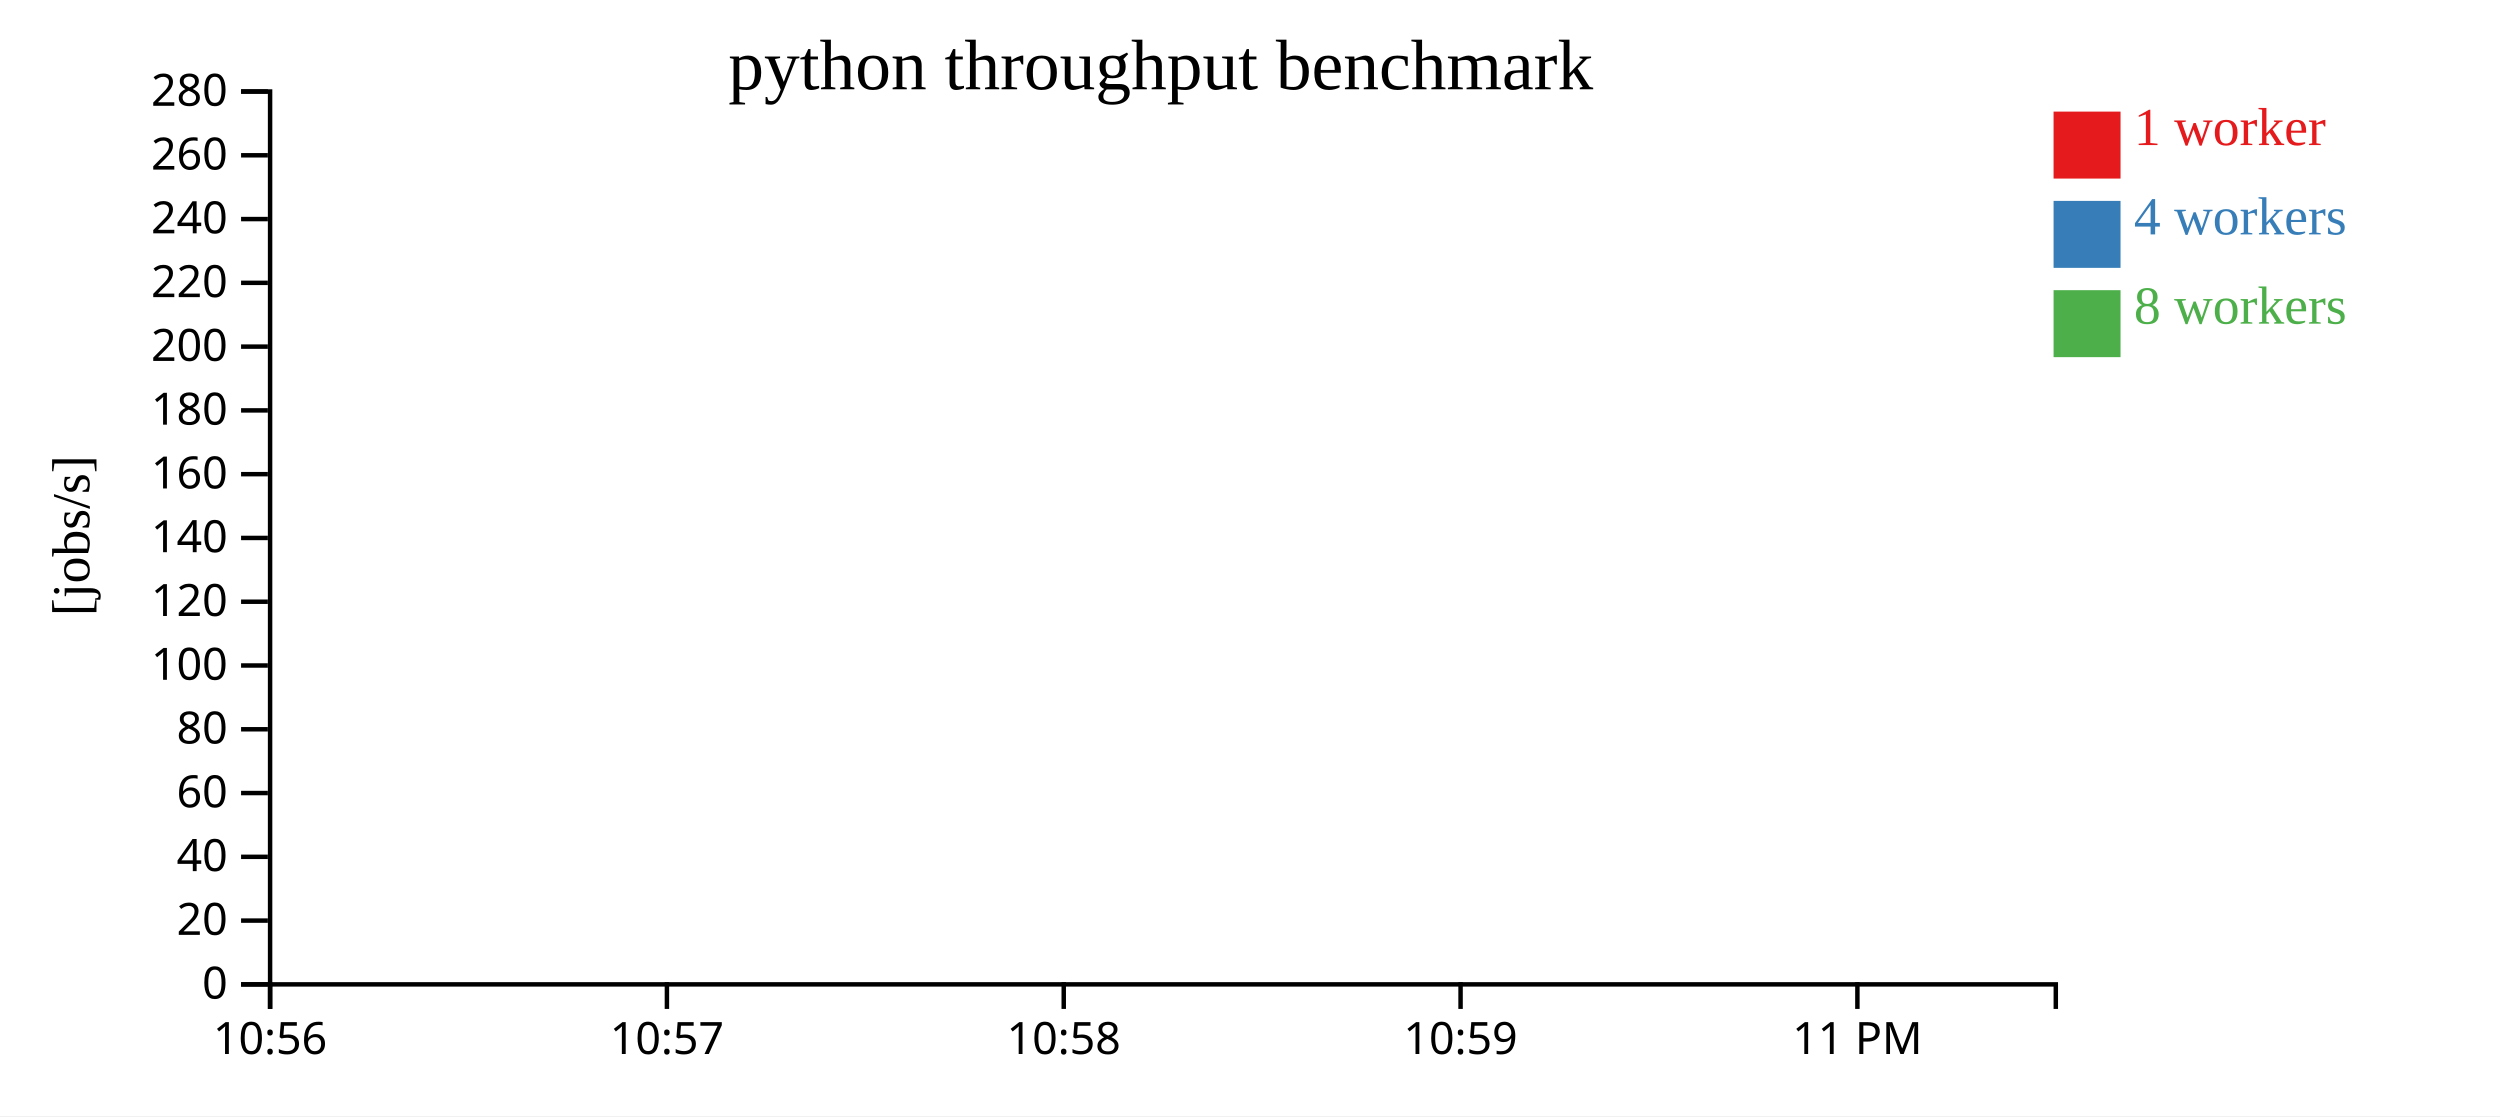
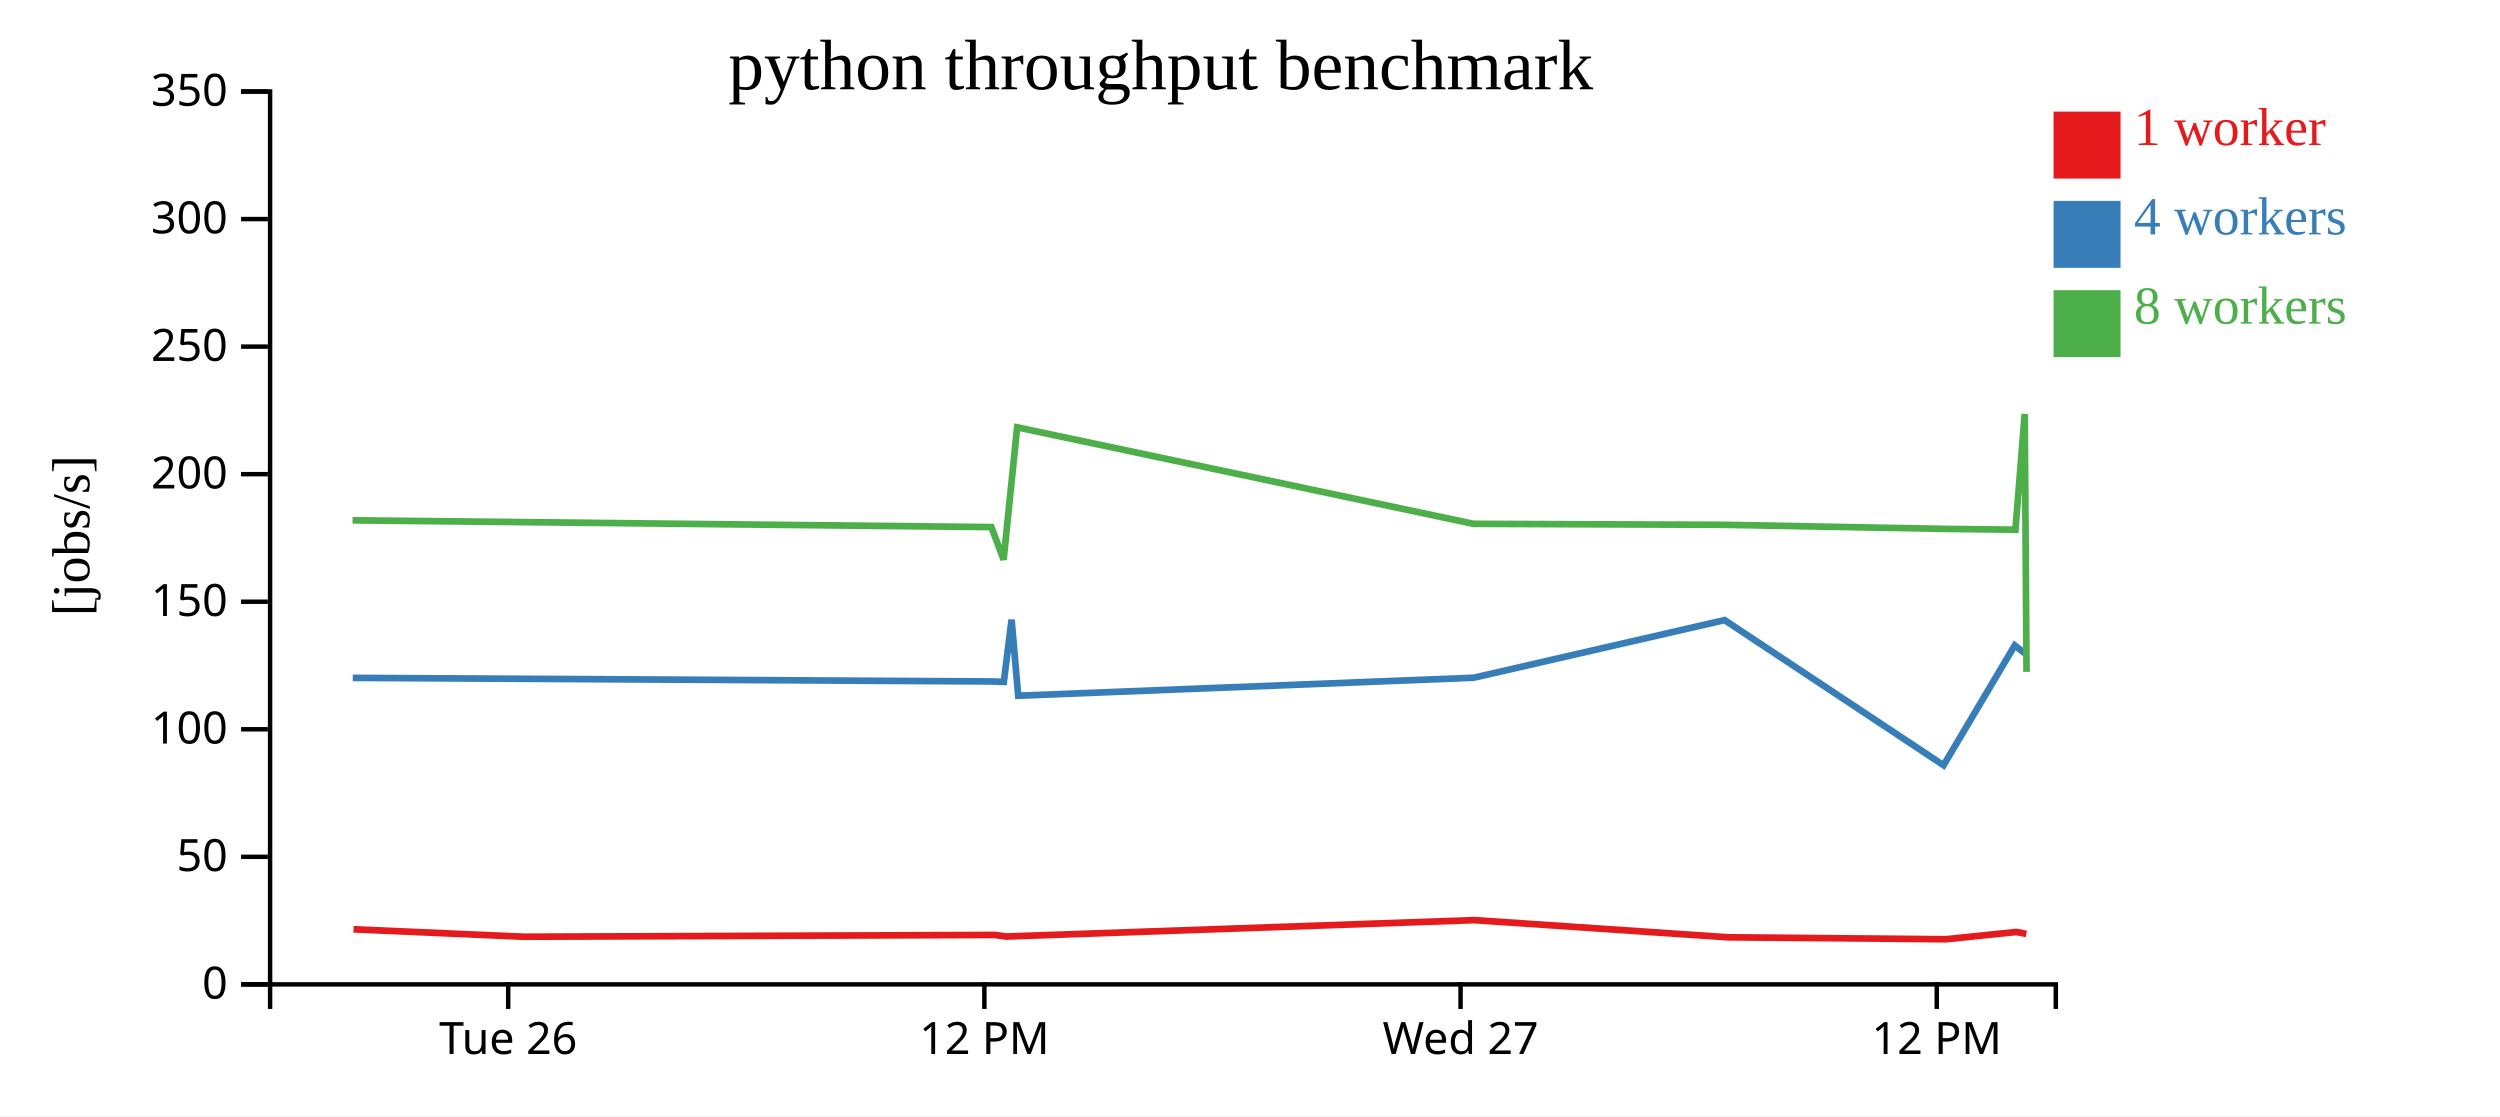
<svg xmlns="http://www.w3.org/2000/svg" width="560" height="250">
  <rect width="100%" height="100%" fill="white" />
  <g transform="translate(60,20)">
    <g transform="translate(0,200)" fill="none" font-size="10" font-family="sans-serif" text-anchor="middle">
      <path class="domain" stroke="currentColor" d="M0.5,6V0.5H400.5V6" />
-       <g class="tick" opacity="1" transform="translate(0.5,0)">
+       <g class="tick" opacity="1" transform="translate(53.83333,0)">
        <line stroke="currentColor" y2="6" />
-         <text fill="currentColor" y="9" dy="0.71em">10:56</text>
+         <text fill="currentColor" y="9" dy="0.71em">Tue 26</text>
      </g>
-       <g class="tick" opacity="1" transform="translate(89.38889,0)">
+       <g class="tick" opacity="1" transform="translate(160.5,0)">
        <line stroke="currentColor" y2="6" />
-         <text fill="currentColor" y="9" dy="0.71em">10:57</text>
-       </g>
-       <g class="tick" opacity="1" transform="translate(178.2778,0)">
-         <line stroke="currentColor" y2="6" />
-         <text fill="currentColor" y="9" dy="0.71em">10:58</text>
+         <text fill="currentColor" y="9" dy="0.71em">12 PM</text>
      </g>
      <g class="tick" opacity="1" transform="translate(267.1667,0)">
        <line stroke="currentColor" y2="6" />
-         <text fill="currentColor" y="9" dy="0.71em">10:59</text>
+         <text fill="currentColor" y="9" dy="0.71em">Wed 27</text>
      </g>
-       <g class="tick" opacity="1" transform="translate(356.0556,0)">
+       <g class="tick" opacity="1" transform="translate(373.8333,0)">
        <line stroke="currentColor" y2="6" />
-         <text fill="currentColor" y="9" dy="0.71em">11 PM</text>
+         <text fill="currentColor" y="9" dy="0.71em">12 PM</text>
      </g>
    </g>
    <g fill="none" font-size="10" font-family="sans-serif" text-anchor="end">
      <path class="domain" stroke="currentColor" d="M-6,200.5H0.5V0.5H-6" />
      <g class="tick" opacity="1" transform="translate(0,200.5)">
        <line stroke="currentColor" x2="-6" />
        <text fill="currentColor" x="-9" dy="0.32em">0</text>
      </g>
-       <g class="tick" opacity="1" transform="translate(0,186.2143)">
-         <line stroke="currentColor" x2="-6" />
-         <text fill="currentColor" x="-9" dy="0.32em">20</text>
-       </g>
      <g class="tick" opacity="1" transform="translate(0,171.9286)">
        <line stroke="currentColor" x2="-6" />
-         <text fill="currentColor" x="-9" dy="0.32em">40</text>
-       </g>
-       <g class="tick" opacity="1" transform="translate(0,157.6429)">
-         <line stroke="currentColor" x2="-6" />
-         <text fill="currentColor" x="-9" dy="0.32em">60</text>
+         <text fill="currentColor" x="-9" dy="0.32em">50</text>
      </g>
      <g class="tick" opacity="1" transform="translate(0,143.3571)">
-         <line stroke="currentColor" x2="-6" />
-         <text fill="currentColor" x="-9" dy="0.32em">80</text>
-       </g>
-       <g class="tick" opacity="1" transform="translate(0,129.0714)">
        <line stroke="currentColor" x2="-6" />
        <text fill="currentColor" x="-9" dy="0.32em">100</text>
      </g>
      <g class="tick" opacity="1" transform="translate(0,114.7857)">
        <line stroke="currentColor" x2="-6" />
-         <text fill="currentColor" x="-9" dy="0.32em">120</text>
-       </g>
-       <g class="tick" opacity="1" transform="translate(0,100.5)">
-         <line stroke="currentColor" x2="-6" />
-         <text fill="currentColor" x="-9" dy="0.32em">140</text>
+         <text fill="currentColor" x="-9" dy="0.32em">150</text>
      </g>
      <g class="tick" opacity="1" transform="translate(0,86.21429)">
        <line stroke="currentColor" x2="-6" />
-         <text fill="currentColor" x="-9" dy="0.32em">160</text>
-       </g>
-       <g class="tick" opacity="1" transform="translate(0,71.92857)">
-         <line stroke="currentColor" x2="-6" />
-         <text fill="currentColor" x="-9" dy="0.32em">180</text>
+         <text fill="currentColor" x="-9" dy="0.32em">200</text>
      </g>
      <g class="tick" opacity="1" transform="translate(0,57.64286)">
        <line stroke="currentColor" x2="-6" />
-         <text fill="currentColor" x="-9" dy="0.32em">200</text>
-       </g>
-       <g class="tick" opacity="1" transform="translate(0,43.35714)">
-         <line stroke="currentColor" x2="-6" />
-         <text fill="currentColor" x="-9" dy="0.32em">220</text>
+         <text fill="currentColor" x="-9" dy="0.32em">250</text>
      </g>
      <g class="tick" opacity="1" transform="translate(0,29.07143)">
        <line stroke="currentColor" x2="-6" />
-         <text fill="currentColor" x="-9" dy="0.32em">240</text>
-       </g>
-       <g class="tick" opacity="1" transform="translate(0,14.78571)">
-         <line stroke="currentColor" x2="-6" />
-         <text fill="currentColor" x="-9" dy="0.32em">260</text>
+         <text fill="currentColor" x="-9" dy="0.32em">300</text>
      </g>
      <g class="tick" opacity="1" transform="translate(0,0.5)">
        <line stroke="currentColor" x2="-6" />
-         <text fill="currentColor" x="-9" dy="0.32em">280</text>
+         <text fill="currentColor" x="-9" dy="0.32em">350</text>
      </g>
    </g>
    <text text-anchor="middle" style="font-size: 12px" transform="rotate(-90)" y="-40" x="-100">[jobs/s]</text>
    <text text-anchor="middle" style="font-size: 16px" y="0" x="200">python throughput benchmark</text>
-     <path class="line" fill="none" stroke="#e41a1c" stroke-width="1.5" d="M358.256,186.944Z" />
-     <path class="line" fill="none" stroke="#377eb8" stroke-width="1.5" d="M13.839,109.078Z" />
-     <path class="line" fill="none" stroke="#4daf4a" stroke-width="1.5" d="M108.877,72.812Z" />
+     <path class="line" fill="none" stroke="#e41a1c" stroke-width="1.5" d="M19.189,188.164L57.34,189.828L162.825,189.427L165.423,189.786L168.511,189.672L270.225,186.106L327.055,189.952L375.886,190.389L391.675,188.759L393.895,189.198" />
+     <path class="line" fill="none" stroke="#377eb8" stroke-width="1.5" d="M19.018,131.843L162.179,132.646L164.854,132.741L166.597,118.808L168.074,135.838L270.108,131.81L326.304,118.9L375.358,151.417L391.303,124.574L393.591,126.381" />
+     <path class="line" fill="none" stroke="#4daf4a" stroke-width="1.5" d="M18.971,96.555L162.07,98.068L164.81,105.361L167.837,75.722L270.028,97.336L326.304,97.557L375.349,98.467L391.46,98.647L393.533,72.733L393.945,130.5" />
    <rect class="dot" x="400" y="5" width="15" height="15" style="fill: #e41a1c;" />
    <rect class="dot" x="400" y="25" width="15" height="15" style="fill: #377eb8;" />
    <rect class="dot" x="400" y="45" width="15" height="15" style="fill: #4daf4a;" />
    <text class="label" x="418" y="12.5" style="fill: #e41a1c; alignment-baseline: middle;" text-anchor="left">1 worker</text>
    <text class="label" x="418" y="32.5" style="fill: #377eb8; alignment-baseline: middle;" text-anchor="left">4 workers</text>
    <text class="label" x="418" y="52.5" style="fill: #4daf4a; alignment-baseline: middle;" text-anchor="left">8 workers</text>
  </g>
</svg>
